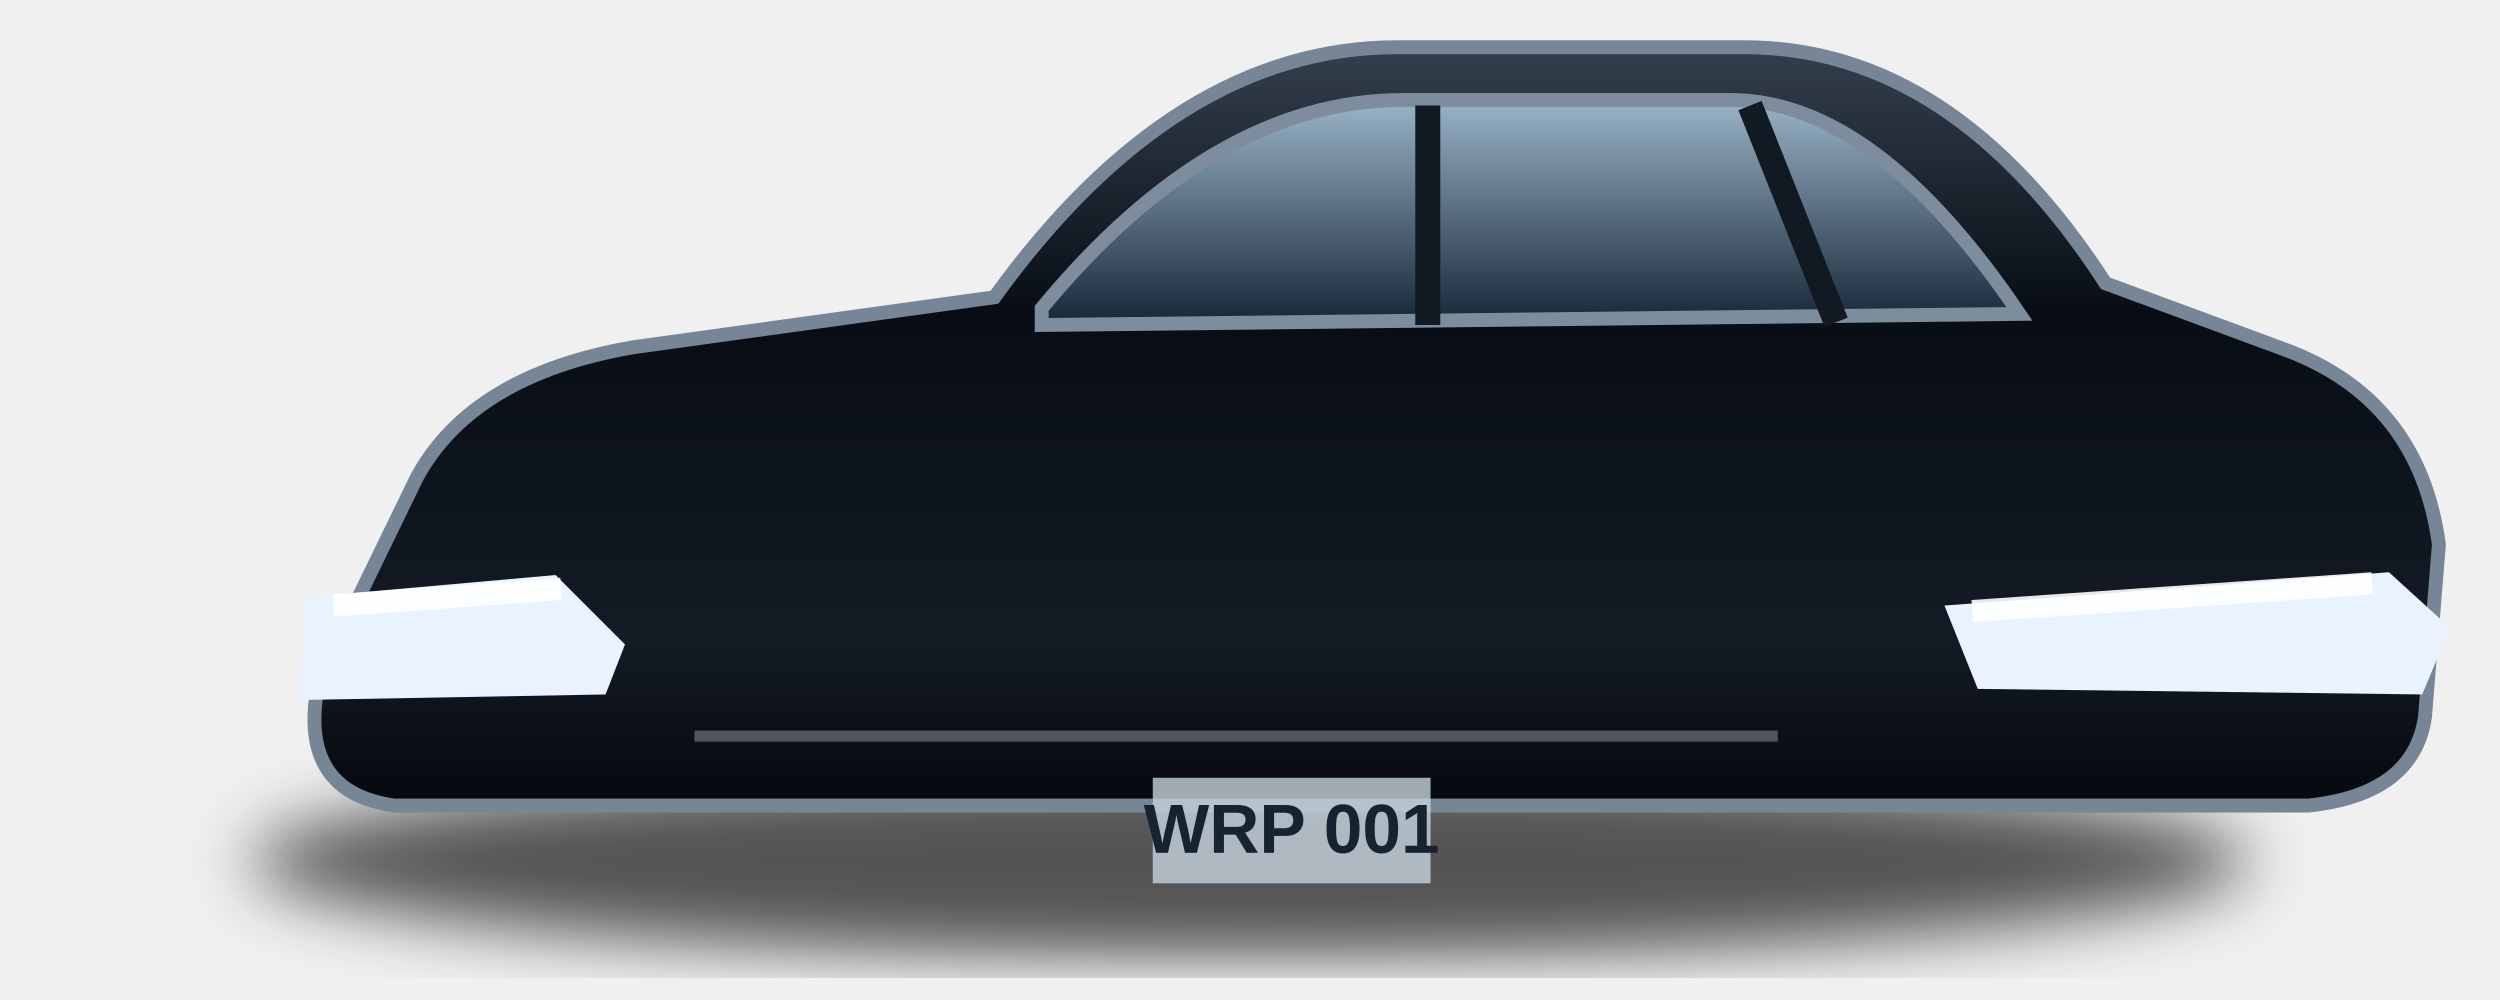
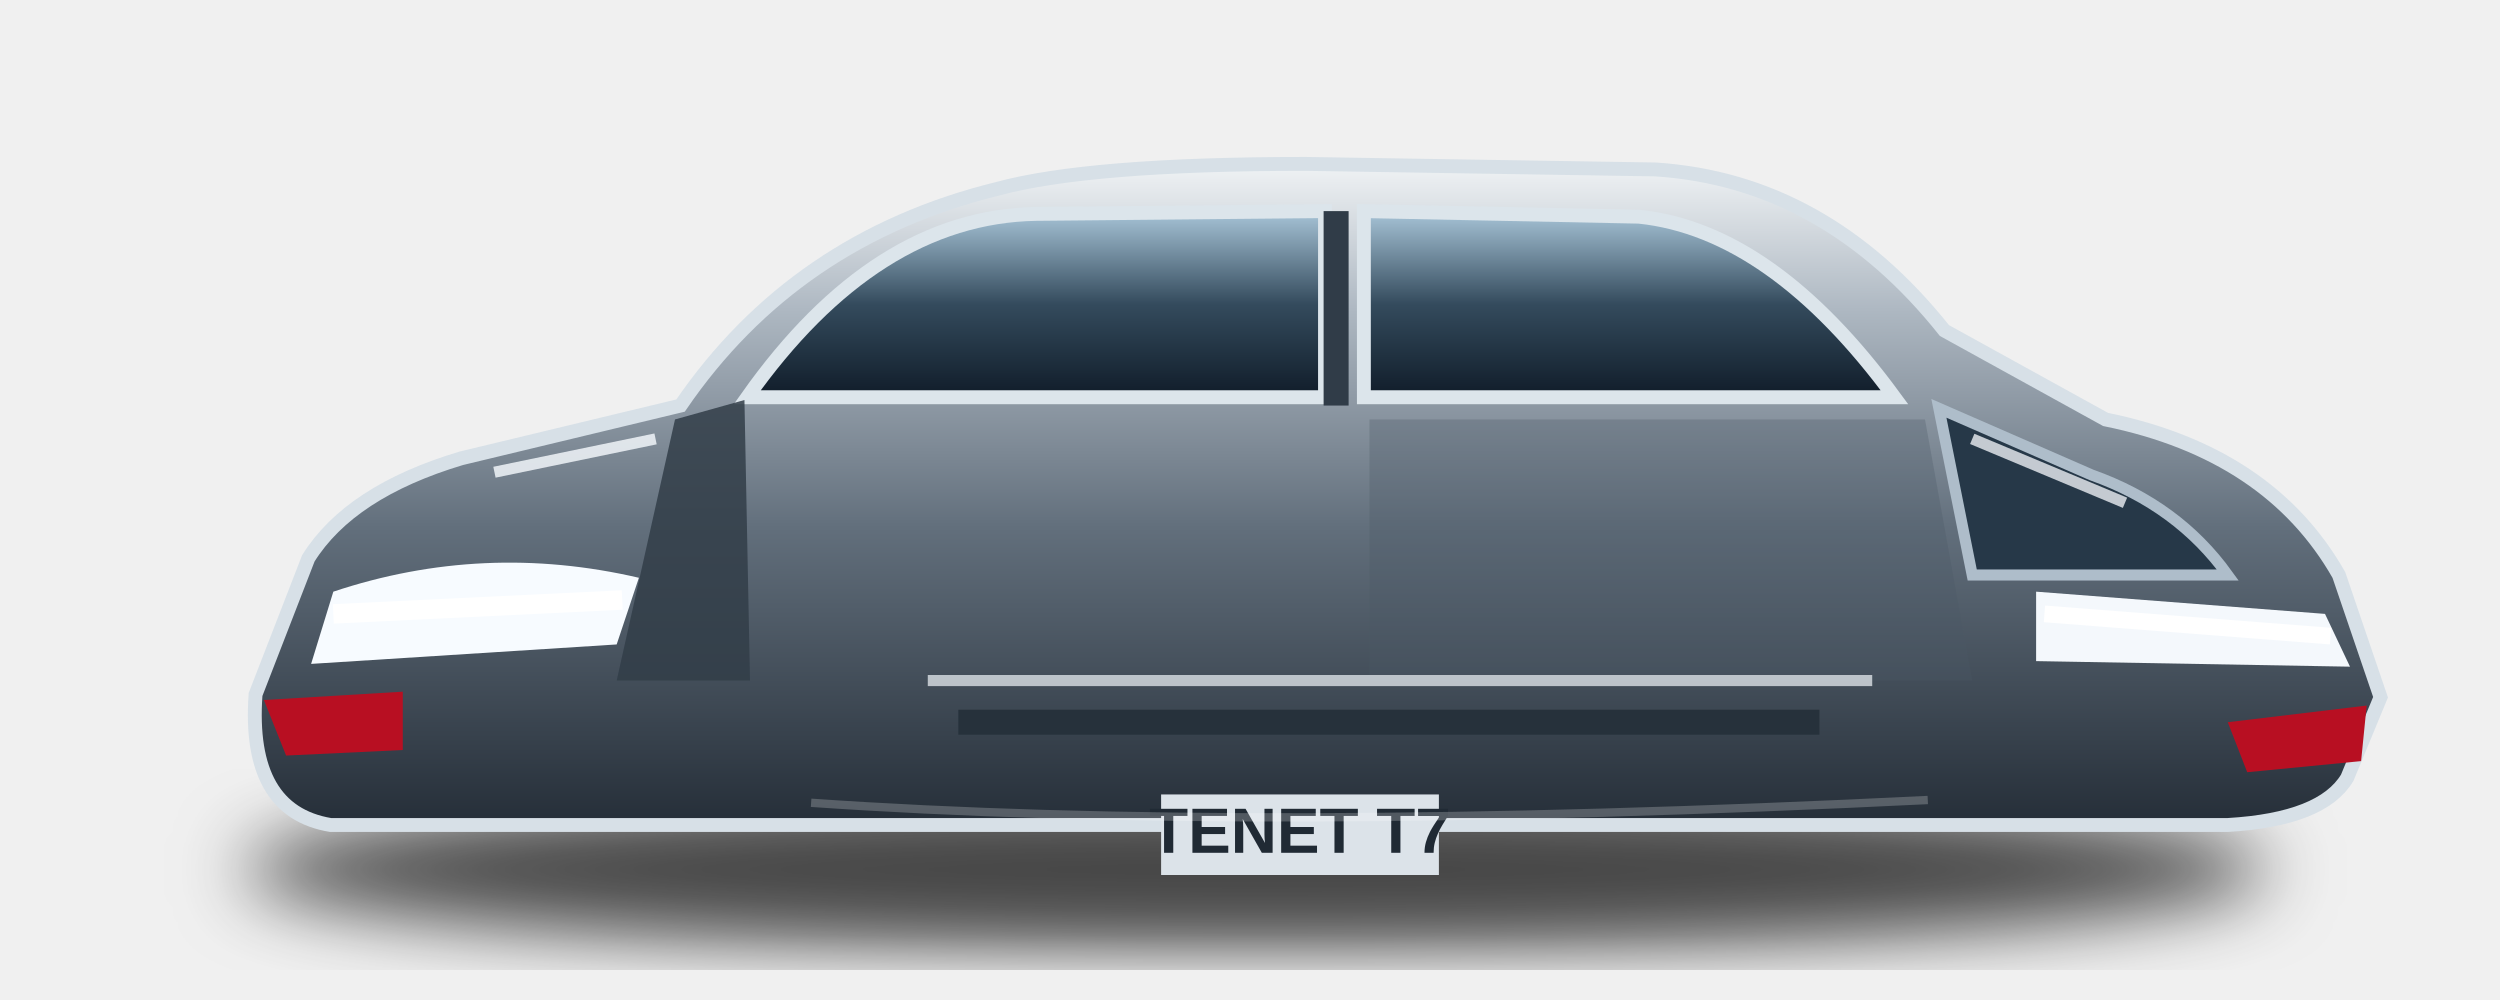
<svg xmlns="http://www.w3.org/2000/svg" width="900" height="360" viewBox="0 0 900 360">
  <defs>
-     <linearGradient id="body" x2="0" y2="1">
-       <stop stop-color="#34404d" />
-       <stop offset=".35" stop-color="#080d15" />
-       <stop offset=".78" stop-color="#141b25" />
-       <stop offset="1" stop-color="#05080d" />
+     <linearGradient id="paint" x1="0" y1="0" x2="0" y2="1">
+       <stop stop-color="#f0f3f5" />
+       <stop offset=".22" stop-color="#aeb8c2" />
+       <stop offset=".55" stop-color="#626f7c" />
+       <stop offset="1" stop-color="#252e38" />
    </linearGradient>
-     <linearGradient id="glass" x2="0" y2="1">
-       <stop stop-color="#9ab4c8" />
-       <stop offset="1" stop-color="#172536" />
+     <linearGradient id="glass" x1="0" y1="0" x2="0" y2="1">
+       <stop stop-color="#a8c5d8" />
+       <stop offset=".5" stop-color="#344b5d" />
+       <stop offset="1" stop-color="#101c29" />
    </linearGradient>
-     <filter id="shadow">
-       <feGaussianBlur stdDeviation="12" />
+     <linearGradient id="grille" x2="0" y2="1">
+       <stop stop-color="#222b35" />
+       <stop offset="1" stop-color="#05090e" />
+     </linearGradient>
+     <filter id="blur">
+       <feGaussianBlur stdDeviation="13" />
    </filter>
  </defs>
-   <ellipse cx="450" cy="310" rx="360" ry="35" fill="#000" opacity=".65" filter="url(#shadow)" />
-   <path d="M115 244l35-72q20-37 78-47l130-18q65-90 145-90h125q75 0 130 85l65 24q48 18 55 70l-5 62q-4 28-42 32H142q-36-5-27-46z" fill="url(#body)" stroke="#778696" stroke-width="5" />
-   <path d="M375 111q62-75 130-75h118q52 0 104 77l-352 4z" fill="url(#glass)" stroke="#7d8d9e" stroke-width="5" />
-   <path d="M514 38v79M630 38l31 78" stroke="#111923" stroke-width="9" />
-   <path d="M110 215l90-8 25 25-7 18-110 2zM700 218l160-12 22 20-10 24-160-2z" fill="#e9f3ff" />
-   <path d="M120 218l82-6" stroke="#fff" stroke-width="8" opacity=".9" />
-   <path d="M710 220l144-10" stroke="#fff" stroke-width="8" opacity=".9" />
-   <path d="M250 265h390" stroke="#aebdca" stroke-width="4" opacity=".4" />
-   <path d="M415 280h100v38H415z" fill="#c5d2dc" opacity=".8" />
-   <text x="465" y="307" font-family="Arial" font-size="25" font-weight="bold" text-anchor="middle" fill="#182331">WRP 001</text>
+   <ellipse cx="452" cy="313" rx="365" ry="30" fill="#000" opacity=".7" filter="url(#blur)" />
+   <path d="M92 250 L111 201 Q126 177 166 165 L245 146 Q286 86 359 68 Q392 59 470 59 L596 61 Q657 65 700 119 L758 151 Q817 163 842 207 L857 251 L845 280 Q836 295 802 297 L119 297 Q89 292 92 250Z" fill="url(#paint)" stroke="#d7e0e7" stroke-width="5" />
+   <path d="M269 143 Q315 78 373 77 L477 76 L477 143Z" fill="url(#glass)" stroke="#dce5eb" stroke-width="5" />
+   <path d="M491 76 L590 78 Q638 83 682 143 L491 143Z" fill="url(#glass)" stroke="#dce5eb" stroke-width="5" />
+   <path d="M481 76 L481 146" stroke="#303c48" stroke-width="9" />
+   <path d="M698 147 L753 171 Q784 182 802 207 L710 207Z" fill="#263848" stroke="#aebdca" stroke-width="4" />
+   <path d="M243 151 L268 144 L270 245 L222 245Z" fill="#313d48" opacity=".85" />
+   <path d="M493 151 L693 151 L710 245 L493 245Z" fill="#4b5864" opacity=".3" />
+   <path d="M120 213 Q174 195 230 208 L222 232 L112 239Z" fill="#f7fbff" />
+   <path d="M120 221 L224 216" stroke="#fff" stroke-width="7" />
+   <path d="M733 213 L837 221 L846 240 L733 238Z" fill="#f4f8fc" />
+   <path d="M736 221 L839 229" stroke="#fff" stroke-width="6" />
+   <path d="M334 245 L674 245" stroke="#e5ebef" stroke-width="4" opacity=".75" />
+   <path d="M345 260 L655 260" stroke="#26313b" stroke-width="9" />
+   <path d="M95 252 L145 249 L145 270 L103 272Z" fill="#b80f22" />
+   <path d="M802 260 L852 254 L850 274 L809 278Z" fill="#b80f22" />
+   <path d="M178 170 L236 158" stroke="#f8fbff" stroke-width="4" opacity=".8" />
+   <path d="M710 158 L765 181" stroke="#f8fbff" stroke-width="4" opacity=".75" />
+   <path d="M418 286 L518 286 L518 315 L418 315Z" rx="4" fill="#dce3e9" />
+   <text x="468" y="307" font-family="Arial,sans-serif" font-size="23" font-weight="bold" text-anchor="middle" fill="#202a34">TENET T7</text>
+   <path d="M292 289 Q450 300 694 288" fill="none" stroke="#fff" stroke-width="3" opacity=".22" />
</svg>
